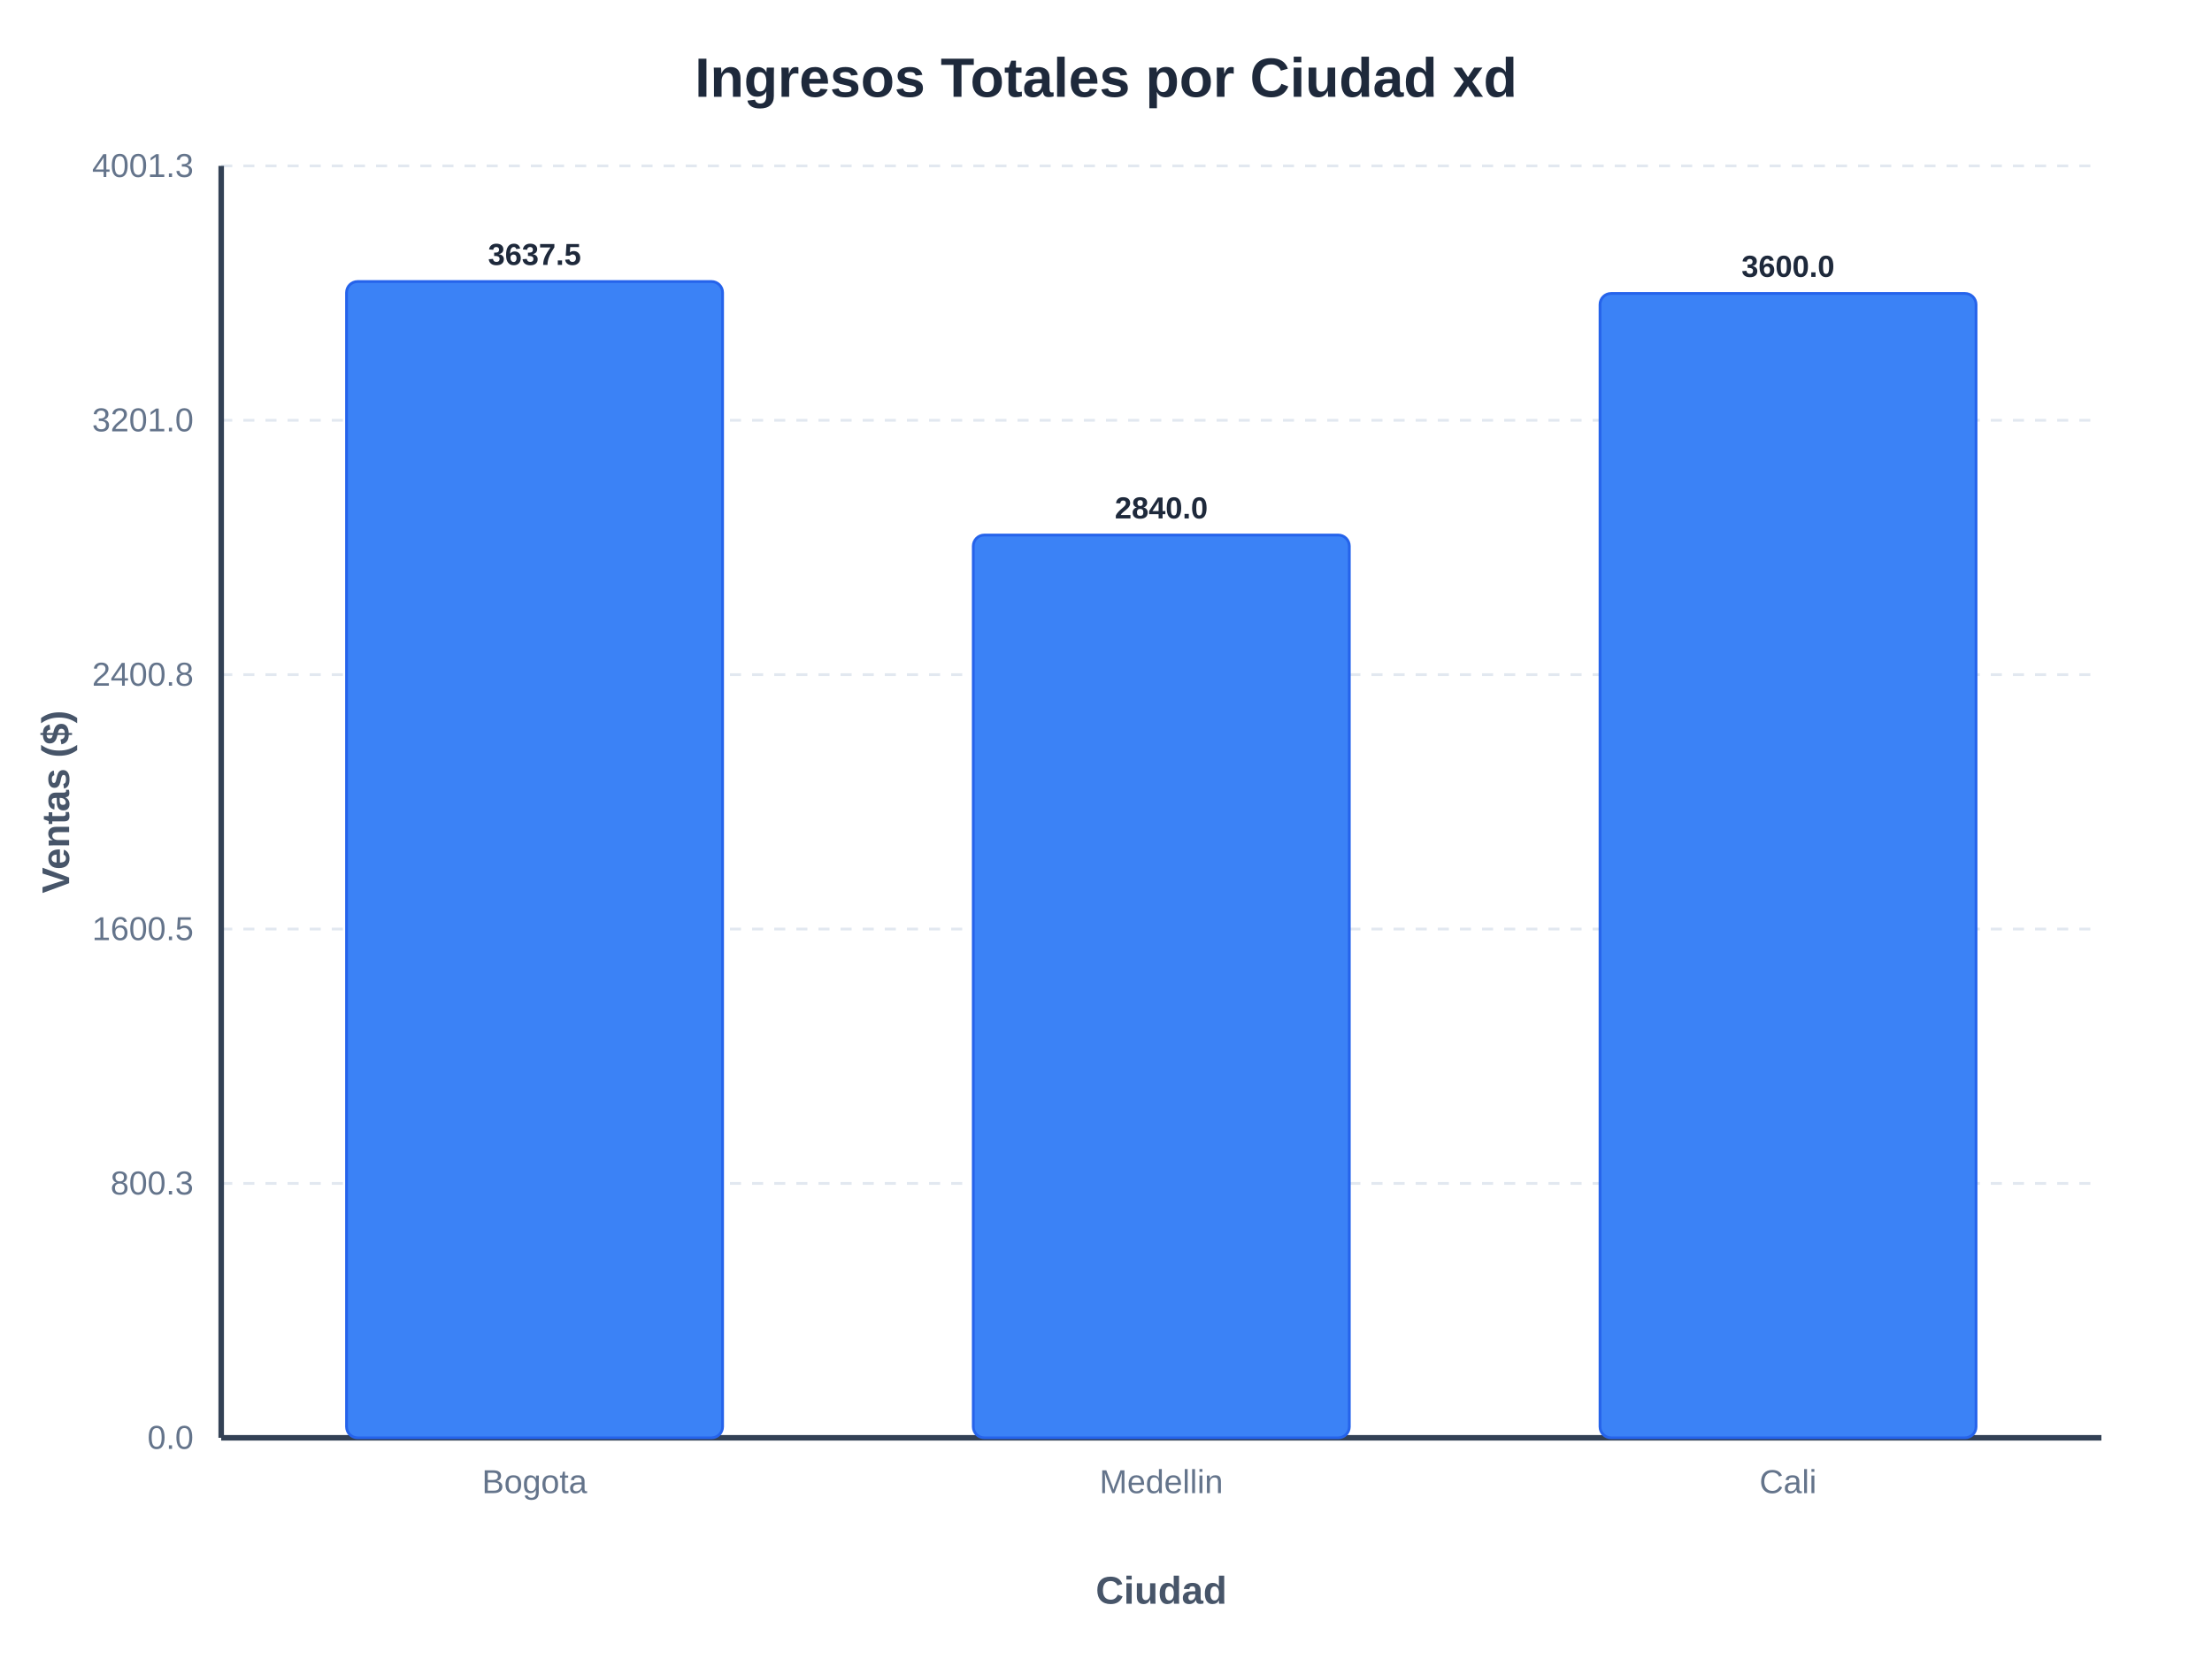
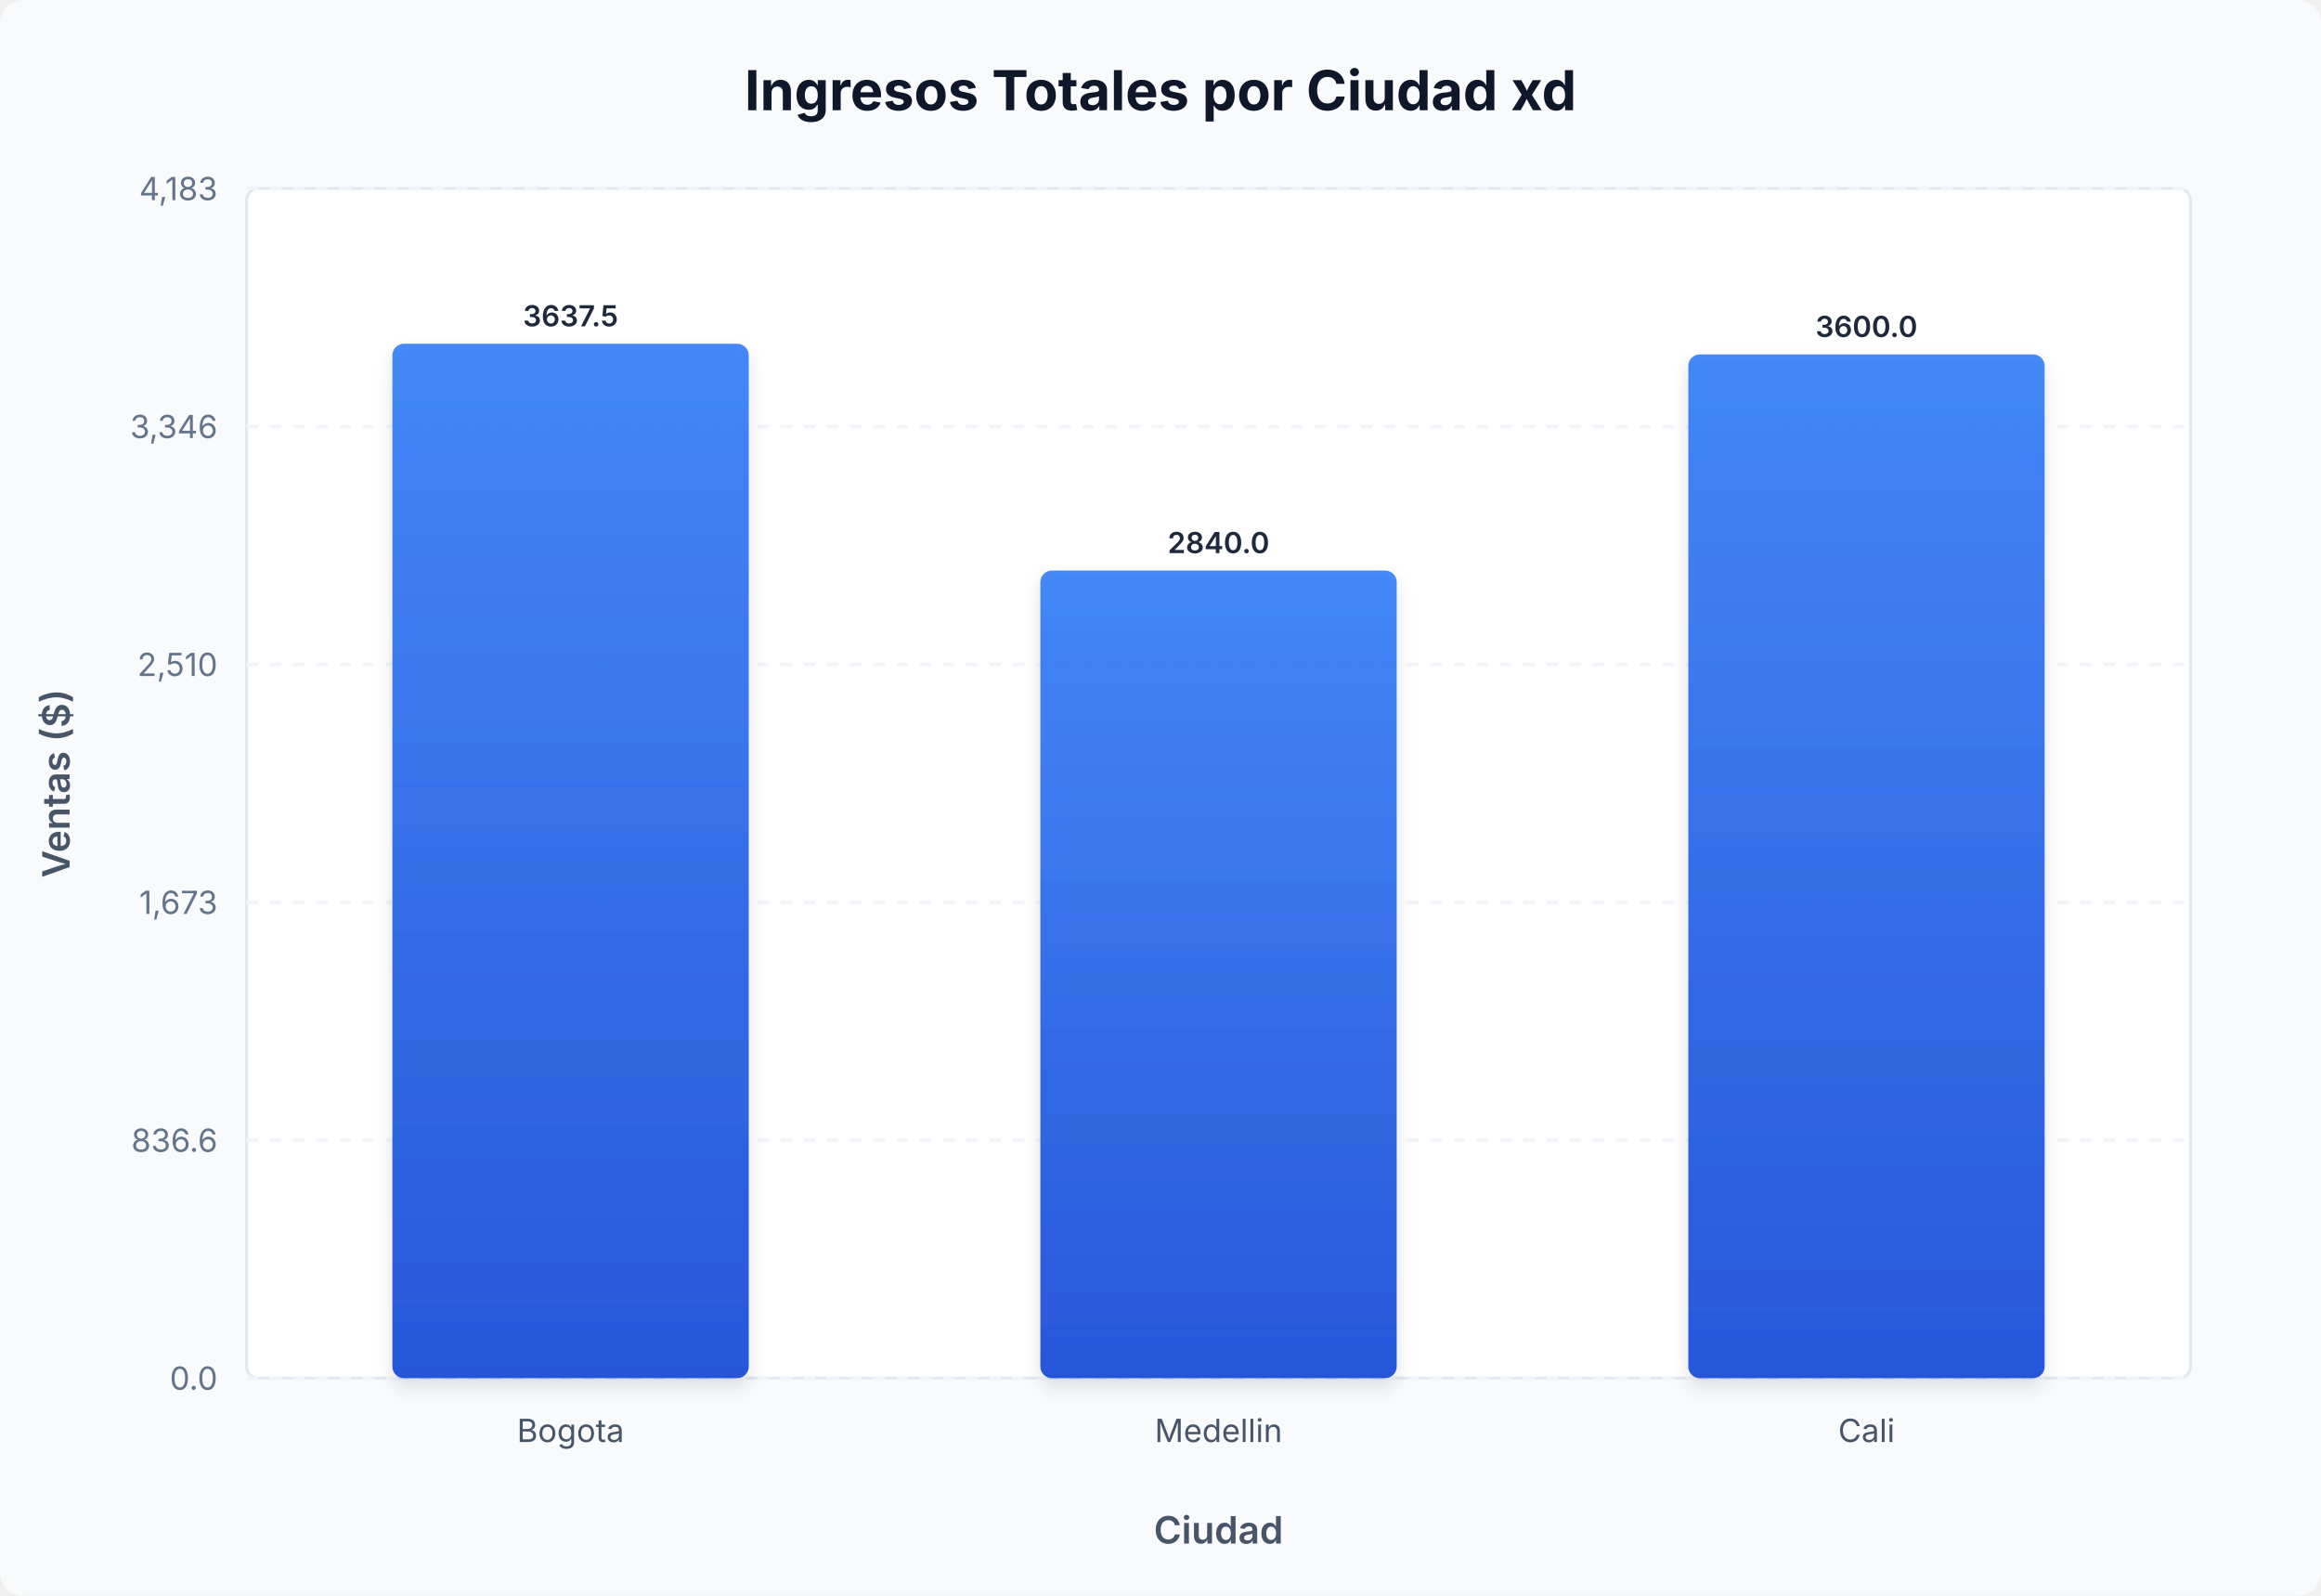
- <svg xmlns="http://www.w3.org/2000/svg" width="800" height="600" viewBox="0 0 800 600">
-   <rect width="800" height="600" fill="#ffffff" />
-   <text x="400.0" y="35" text-anchor="middle" font-family="Arial, sans-serif" font-size="20" font-weight="bold" fill="#1e293b">Ingresos Totales por Ciudad xd</text>
-   <text x="420.0" y="580" text-anchor="middle" font-family="Arial, sans-serif" font-size="14" font-weight="600" fill="#475569">Ciudad</text>
-   <text x="25" y="290.0" text-anchor="middle" transform="rotate(-90 25 290.0)" font-family="Arial, sans-serif" font-size="14" font-weight="600" fill="#475569">Ventas ($)</text>
-   <line x1="80" y1="520.0" x2="760" y2="520.0" stroke="#e2e8f0" stroke-dasharray="4" />
-   <text x="70" y="524.0" text-anchor="end" font-family="Arial, sans-serif" font-size="12" fill="#64748b">0.0</text>
-   <line x1="80" y1="428.0" x2="760" y2="428.0" stroke="#e2e8f0" stroke-dasharray="4" />
-   <text x="70" y="432.0" text-anchor="end" font-family="Arial, sans-serif" font-size="12" fill="#64748b">800.3</text>
-   <line x1="80" y1="336.0" x2="760" y2="336.0" stroke="#e2e8f0" stroke-dasharray="4" />
-   <text x="70" y="340.0" text-anchor="end" font-family="Arial, sans-serif" font-size="12" fill="#64748b">1600.5</text>
-   <line x1="80" y1="244.0" x2="760" y2="244.0" stroke="#e2e8f0" stroke-dasharray="4" />
-   <text x="70" y="248.0" text-anchor="end" font-family="Arial, sans-serif" font-size="12" fill="#64748b">2400.8</text>
-   <line x1="80" y1="152.0" x2="760" y2="152.0" stroke="#e2e8f0" stroke-dasharray="4" />
-   <text x="70" y="156.0" text-anchor="end" font-family="Arial, sans-serif" font-size="12" fill="#64748b">3201.0</text>
-   <line x1="80" y1="60.0" x2="760" y2="60.0" stroke="#e2e8f0" stroke-dasharray="4" />
-   <text x="70" y="64.0" text-anchor="end" font-family="Arial, sans-serif" font-size="12" fill="#64748b">4001.3</text>
-   <line x1="80" y1="60" x2="80" y2="520" stroke="#334155" stroke-width="2" />
-   <line x1="80" y1="520" x2="760" y2="520" stroke="#334155" stroke-width="2" />
-   <text x="193.333" y="540" text-anchor="middle" font-family="Arial, sans-serif" font-size="12" fill="#64748b">Bogota</text>
-   <text x="420" y="540" text-anchor="middle" font-family="Arial, sans-serif" font-size="12" fill="#64748b">Medellin</text>
-   <text x="646.667" y="540" text-anchor="middle" font-family="Arial, sans-serif" font-size="12" fill="#64748b">Cali</text>
-   <rect x="125.333" y="101.818" width="136.0" height="418.182" fill="#3b82f6" rx="4" stroke="#2563eb" stroke-width="1" />
-   <text x="193.333" y="95.818" text-anchor="middle" font-family="Arial, sans-serif" font-size="11" font-weight="bold" fill="#1e293b">3637.5</text>
-   <rect x="352" y="193.502" width="136.0" height="326.498" fill="#3b82f6" rx="4" stroke="#2563eb" stroke-width="1" />
-   <text x="420" y="187.502" text-anchor="middle" font-family="Arial, sans-serif" font-size="11" font-weight="bold" fill="#1e293b">2840.0</text>
-   <rect x="578.667" y="106.129" width="136.0" height="413.871" fill="#3b82f6" rx="4" stroke="#2563eb" stroke-width="1" />
-   <text x="646.667" y="100.129" text-anchor="middle" font-family="Arial, sans-serif" font-size="11" font-weight="bold" fill="#1e293b">3600.0</text>
+ <svg xmlns="http://www.w3.org/2000/svg" viewBox="0 0 800 550" width="100%" height="100%">
+   <defs>
+     <linearGradient id="barGrad" x1="0%" y1="0%" x2="0%" y2="100%">
+       <stop offset="0%" stop-color="#3b82f6" stop-opacity="0.95" />
+       <stop offset="100%" stop-color="#1d4ed8" stop-opacity="0.95" />
+     </linearGradient>
+     <linearGradient id="areaGrad" x1="0%" y1="0%" x2="0%" y2="100%">
+       <stop offset="0%" stop-color="#3b82f6" stop-opacity="0.35" />
+       <stop offset="100%" stop-color="#3b82f6" stop-opacity="0.02" />
+     </linearGradient>
+     <filter id="dropShadow" x="-10%" y="-10%" width="120%" height="120%">
+       <feDropShadow dx="0" dy="3" stdDeviation="3" flood-color="#0f172a" flood-opacity="0.12" />
+     </filter>
+   </defs>
+   <rect width="800" height="550" fill="#f8fafc" rx="8" />
+   <rect x="85" y="65" width="670" height="410" fill="#ffffff" stroke="#e2e8f0" stroke-width="1" rx="4" />
+   <text x="400.0" y="38" text-anchor="middle" font-family="system-ui, -apple-system, sans-serif" font-size="19" font-weight="700" fill="#0f172a">Ingresos Totales por Ciudad xd</text>
+   <text x="420.0" y="532" text-anchor="middle" font-family="system-ui, -apple-system, sans-serif" font-size="13" font-weight="600" fill="#475569">Ciudad</text>
+   <text x="24" y="270.0" text-anchor="middle" transform="rotate(-90 24 270.0)" font-family="system-ui, -apple-system, sans-serif" font-size="13" font-weight="600" fill="#475569">Ventas ($)</text>
+   <line x1="85" y1="475.0" x2="755" y2="475.0" stroke="#f1f5f9" stroke-width="1.2" stroke-dasharray="4,4" />
+   <text x="75" y="479.0" text-anchor="end" font-family="system-ui, -apple-system, sans-serif" font-size="11" fill="#64748b">0.0</text>
+   <line x1="85" y1="393.0" x2="755" y2="393.0" stroke="#f1f5f9" stroke-width="1.2" stroke-dasharray="4,4" />
+   <text x="75" y="397.0" text-anchor="end" font-family="system-ui, -apple-system, sans-serif" font-size="11" fill="#64748b">836.6</text>
+   <line x1="85" y1="311.0" x2="755" y2="311.0" stroke="#f1f5f9" stroke-width="1.2" stroke-dasharray="4,4" />
+   <text x="75" y="315.0" text-anchor="end" font-family="system-ui, -apple-system, sans-serif" font-size="11" fill="#64748b">1,673</text>
+   <line x1="85" y1="229.0" x2="755" y2="229.0" stroke="#f1f5f9" stroke-width="1.2" stroke-dasharray="4,4" />
+   <text x="75" y="233.0" text-anchor="end" font-family="system-ui, -apple-system, sans-serif" font-size="11" fill="#64748b">2,510</text>
+   <line x1="85" y1="147.0" x2="755" y2="147.0" stroke="#f1f5f9" stroke-width="1.2" stroke-dasharray="4,4" />
+   <text x="75" y="151.0" text-anchor="end" font-family="system-ui, -apple-system, sans-serif" font-size="11" fill="#64748b">3,346</text>
+   <line x1="85" y1="65.0" x2="755" y2="65.0" stroke="#f1f5f9" stroke-width="1.2" stroke-dasharray="4,4" />
+   <text x="75" y="69.0" text-anchor="end" font-family="system-ui, -apple-system, sans-serif" font-size="11" fill="#64748b">4,183</text>
+   <text x="196.667" y="497" text-anchor="middle" font-family="system-ui, -apple-system, sans-serif" font-size="11" fill="#475569">Bogota</text>
+   <text x="420" y="497" text-anchor="middle" font-family="system-ui, -apple-system, sans-serif" font-size="11" fill="#475569">Medellin</text>
+   <text x="643.333" y="497" text-anchor="middle" font-family="system-ui, -apple-system, sans-serif" font-size="11" fill="#475569">Cali</text>
+   <rect x="135.25" y="118.478" width="122.833" height="356.522" fill="url(#barGrad)" rx="4" filter="url(#dropShadow)" />
+   <text x="196.667" y="112.478" text-anchor="middle" font-family="system-ui, -apple-system, sans-serif" font-size="10" font-weight="600" fill="#1e293b">3637.5</text>
+   <rect x="358.583" y="196.644" width="122.833" height="278.356" fill="url(#barGrad)" rx="4" filter="url(#dropShadow)" />
+   <text x="420" y="190.644" text-anchor="middle" font-family="system-ui, -apple-system, sans-serif" font-size="10" font-weight="600" fill="#1e293b">2840.0</text>
+   <rect x="581.917" y="122.154" width="122.833" height="352.846" fill="url(#barGrad)" rx="4" filter="url(#dropShadow)" />
+   <text x="643.333" y="116.154" text-anchor="middle" font-family="system-ui, -apple-system, sans-serif" font-size="10" font-weight="600" fill="#1e293b">3600.0</text>
</svg>
